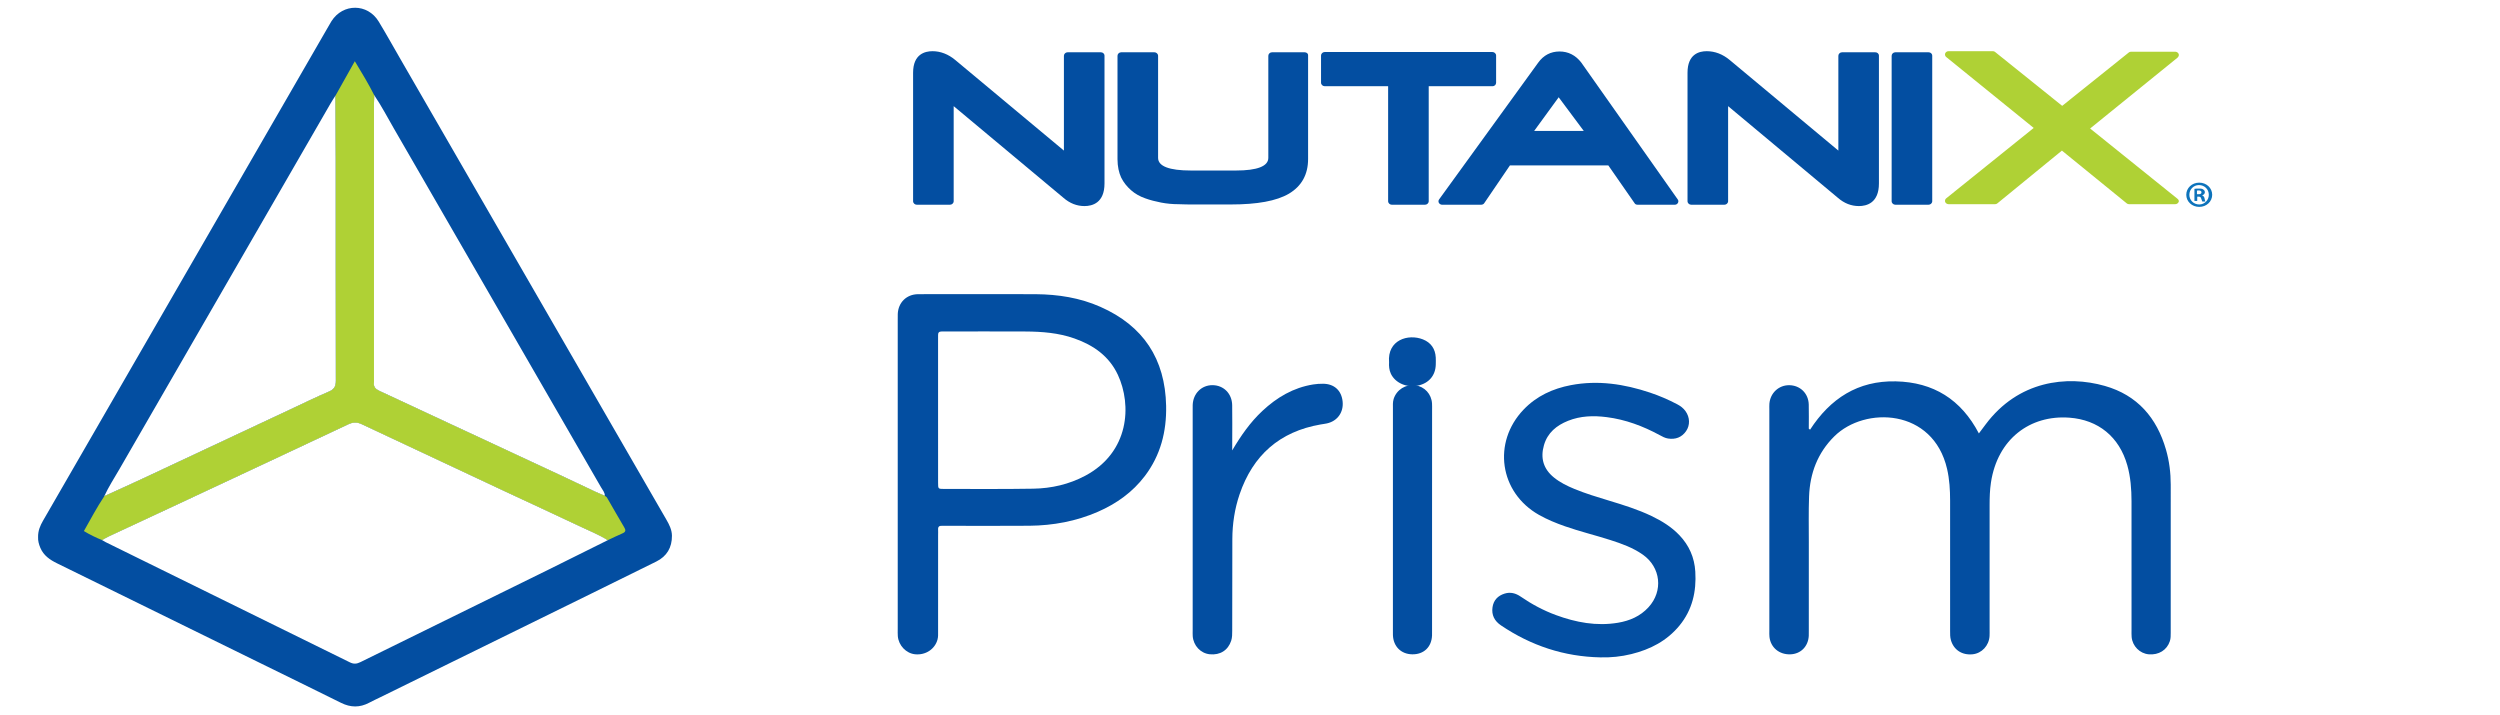
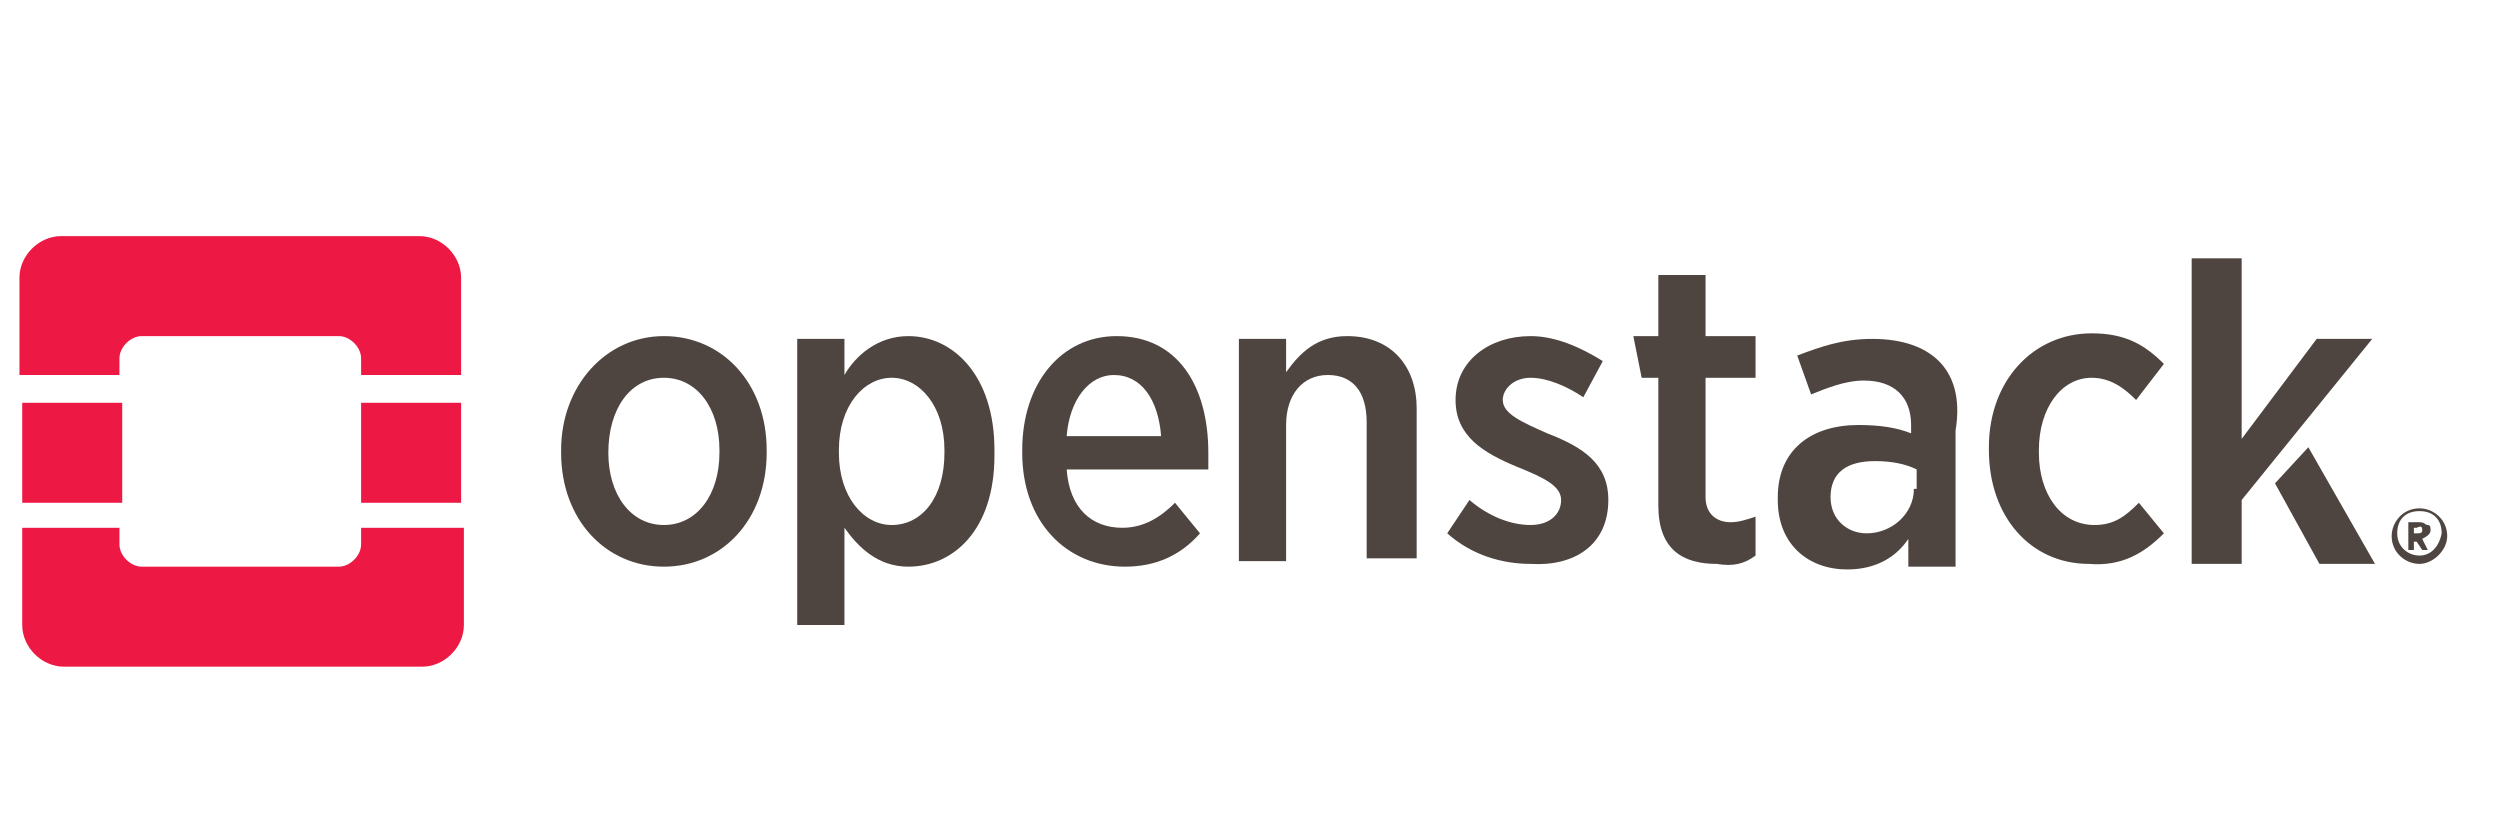
- <svg xmlns="http://www.w3.org/2000/svg" version="1.1" id="Layer_1" x="0px" y="0px" viewBox="0 0 140 40" style="enable-background:new 0 0 140 40;" xml:space="preserve">
+ <svg xmlns="http://www.w3.org/2000/svg" version="1.1" x="0px" y="0px" viewBox="0 0 90 30" style="enable-background:new 0 0 90 30;" xml:space="preserve">
  <style type="text/css">
- 	.st0{fill:#034EA1;}
- 	.st1{fill:#E5E5E5;}
- 	.st2{fill:#AFD135;}
- 	.st3{fill:#0D73BB;}
+ 	.st0{fill:#ED1944;}
+ 	.st1{fill:#4E4540;}
</style>
-   <g>
-     <path class="st0" d="M37.322,29.109c-4.96-8.589-9.919-17.178-14.878-25.767c-0.412-0.713-0.811-1.433-1.238-2.137   c-0.62-1.022-2.002-1.027-2.642-0.021c-0.057,0.089-0.108,0.183-0.161,0.275   c-3.93,6.807-7.861,13.613-11.791,20.421c-1.4,2.426-2.799,4.853-4.202,7.278   c-0.162,0.281-0.286,0.569-0.277,0.927c-0.011,0.191,0.042,0.395,0.126,0.593   c0.182,0.432,0.535,0.672,0.94,0.87c3.731,1.828,7.459,3.662,11.189,5.494c1.572,0.773,3.148,1.54,4.717,2.32   c0.529,0.263,1.042,0.27,1.563-0.006c0.211-0.112,0.429-0.212,0.643-0.317c3.932-1.932,7.864-3.864,11.796-5.795   c1.215-0.598,2.431-1.195,3.644-1.797c0.594-0.294,0.882-0.785,0.878-1.444   C37.626,29.674,37.484,29.389,37.322,29.109z M22.047,7.177c3.876,6.705,7.747,13.412,11.617,20.121   c0.084,0.146,0.21,0.279,0.206,0.465c-0.171-0.072-0.344-0.14-0.512-0.218   c-0.673-0.315-1.342-0.637-2.015-0.951c-3.365-1.57-6.729-3.141-10.097-4.704c-0.222-0.104-0.344-0.23-0.306-0.481   c0.008-0.053,0.001-0.106,0.001-0.159c0-5.148,0-10.296,0.001-15.444c0-0.159,0.01-0.318,0.014-0.477   C21.358,5.922,21.69,6.558,22.047,7.177z M6.695,26.26c3.937-6.824,7.877-13.645,11.817-20.467   c0.086-0.149,0.182-0.292,0.273-0.438c0.006,1.207,0.015,2.415,0.016,3.622c0.002,4.115-0.003,8.228,0.007,12.343   c0.001,0.31-0.086,0.477-0.378,0.603c-0.743,0.32-1.47,0.675-2.203,1.018c-2.727,1.278-5.453,2.558-8.18,3.834   c-0.732,0.343-1.471,0.673-2.207,1.01C6.085,27.254,6.404,26.764,6.695,26.26z M30.723,31.896   c-3.512,1.728-7.027,3.45-10.537,5.182c-0.209,0.103-0.375,0.121-0.591,0.014   c-4.558-2.248-9.119-4.489-13.679-6.732c-0.071-0.035-0.138-0.079-0.206-0.118   c0.128-0.069,0.253-0.146,0.384-0.207c1.49-0.697,2.982-1.389,4.472-2.086c2.98-1.394,5.96-2.787,8.937-4.189   c0.264-0.124,0.488-0.133,0.753-0.008c2.652,1.25,5.308,2.493,7.963,3.735c1.406,0.657,2.816,1.305,4.219,1.969   c0.538,0.255,1.093,0.477,1.601,0.792C32.934,30.798,31.831,31.351,30.723,31.896z" />
-     <path class="st0" d="M101.364,24.062c1.133-1.746,2.678-2.752,4.798-2.706c2.113,0.046,3.662,1.017,4.655,2.916   c0.14-0.187,0.259-0.345,0.377-0.503c1.827-2.446,4.536-2.768,6.681-2.156c1.817,0.518,2.904,1.78,3.42,3.566   c0.185,0.641,0.266,1.299,0.266,1.967c-0.001,2.762-0.001,5.524-0.001,8.286c0,0.159,0.003,0.319-0.048,0.473   c-0.162,0.498-0.624,0.786-1.184,0.736c-0.5-0.045-0.91-0.456-0.956-0.965c-0.012-0.132-0.006-0.265-0.006-0.398   c-0-2.404,0.001-4.807-0.001-7.21c-0.001-0.679-0.051-1.353-0.236-2.01   c-0.449-1.598-1.628-2.549-3.239-2.668c-2.208-0.164-4.028,1.194-4.397,3.632c-0.064,0.422-0.075,0.846-0.075,1.271   c0.001,2.324,0,4.648,0,6.971c0,0.119,0.004,0.239-0.003,0.358c-0.033,0.534-0.436,0.965-0.948,1.018   c-0.592,0.061-1.063-0.249-1.217-0.796c-0.048-0.17-0.044-0.341-0.044-0.514c-0-2.43-0-4.86,0-7.29   c0-0.599-0.034-1.191-0.169-1.779c-0.784-3.396-4.604-3.518-6.314-1.827   c-0.939,0.929-1.367,2.072-1.415,3.365c-0.032,0.862-0.013,1.726-0.014,2.589c-0.001,1.633-0,3.267-0.001,4.9   c0,0.106,0.004,0.213-0.002,0.319c-0.033,0.603-0.458,1.023-1.045,1.036c-0.614,0.014-1.088-0.383-1.156-0.973   c-0.014-0.118-0.007-0.239-0.007-0.358c-0-4.13-0-8.259-0-12.389c0-0.106-0.005-0.213,0.003-0.319   c0.05-0.597,0.525-1.038,1.11-1.033c0.612,0.006,1.078,0.458,1.094,1.082c0.012,0.451,0.002,0.902,0.002,1.353   C101.316,24.024,101.34,24.043,101.364,24.062z" />
-     <path class="st0" d="M65.303,22.73c-0.052-2.634-1.278-4.486-3.683-5.548c-1.146-0.507-2.364-0.697-3.609-0.707   c-1.527-0.011-3.054-0.002-4.581-0.002c-0.677,0-1.354-0.008-2.031,0.002c-0.639,0.01-1.099,0.471-1.124,1.106   c-0.005,0.119-0.002,0.239-0.002,0.359v17.286c0,0.133-0.006,0.266,0.005,0.399   c0.043,0.521,0.465,0.963,0.964,1.014c0.584,0.061,1.108-0.281,1.257-0.817c0.044-0.156,0.034-0.316,0.034-0.475   c0.001-1.792,0.001-3.585,0.001-5.377c0-0.107,0.006-0.213,0-0.319c-0.01-0.158,0.067-0.214,0.214-0.206   c0.093,0.005,0.186,0,0.279,0c1.54,0,3.081,0.011,4.621-0.003c1.327-0.013,2.614-0.25,3.836-0.783   c1.04-0.454,1.94-1.095,2.631-2.006C64.992,25.492,65.332,24.17,65.303,22.73z M60.774,26.641   c-0.909,0.484-1.89,0.708-2.909,0.725c-1.671,0.028-3.344,0.014-5.016,0.014c-0.312,0-0.316-0.007-0.316-0.344   c-0.002-1.354-0.001-2.707-0.001-4.061v-3.941c0-0.093,0.004-0.186,0.001-0.279   c-0.004-0.135,0.065-0.192,0.194-0.191c0.08,0,0.159-0.002,0.238-0.002c1.486,0,2.973-0.006,4.459,0.002   c0.932,0.005,1.857,0.076,2.745,0.39c1.065,0.376,1.943,0.989,2.433,2.04   C63.386,22.678,63.252,25.322,60.774,26.641z" />
-     <path class="st0" d="M89.622,36.813c-2.033-0.041-3.882-0.655-5.565-1.79c-0.364-0.245-0.541-0.58-0.476-1.019   c0.058-0.395,0.302-0.644,0.673-0.761c0.326-0.103,0.623-0.026,0.904,0.167c0.615,0.423,1.27,0.775,1.971,1.033   c1.124,0.413,2.277,0.632,3.477,0.431c0.656-0.11,1.249-0.364,1.709-0.866c0.835-0.909,0.691-2.24-0.317-2.948   c-0.55-0.387-1.175-0.612-1.808-0.815c-0.847-0.272-1.713-0.479-2.553-0.774   c-0.502-0.176-0.993-0.377-1.457-0.639c-2.209-1.249-2.619-4.056-0.857-5.897   c0.725-0.757,1.632-1.173,2.646-1.367c1.516-0.289,2.987-0.064,4.431,0.418c0.529,0.177,1.041,0.398,1.535,0.659   c0.179,0.095,0.336,0.214,0.454,0.38c0.247,0.345,0.264,0.785,0.03,1.12c-0.245,0.35-0.592,0.476-1.009,0.412   c-0.173-0.027-0.324-0.112-0.477-0.195c-0.93-0.503-1.908-0.87-2.963-1.003c-0.734-0.093-1.46-0.073-2.158,0.206   c-0.645,0.258-1.148,0.667-1.35,1.363c-0.21,0.725-0.031,1.336,0.562,1.815c0.344,0.278,0.738,0.471,1.144,0.638   c0.627,0.258,1.275,0.454,1.923,0.65c0.813,0.246,1.625,0.497,2.394,0.865c0.578,0.277,1.118,0.609,1.565,1.079   c0.544,0.572,0.839,1.249,0.887,2.036c0.068,1.113-0.165,2.141-0.886,3.02   c-0.703,0.857-1.634,1.336-2.692,1.597C90.791,36.769,90.212,36.828,89.622,36.813z" />
-     <path class="st0" d="M69.004,25.223c0.487-0.827,1.009-1.574,1.686-2.208c0.812-0.76,1.736-1.308,2.85-1.486   c0.182-0.029,0.37-0.041,0.555-0.039c0.621,0.006,1.025,0.375,1.091,0.986c0.066,0.607-0.287,1.105-0.879,1.235   c-0.116,0.026-0.236,0.039-0.353,0.059c-2.295,0.398-3.793,1.725-4.539,3.916   c-0.275,0.81-0.401,1.65-0.404,2.505c-0.007,1.712-0.005,3.425-0.007,5.137   c-0,0.186,0.001,0.37-0.057,0.551c-0.173,0.534-0.618,0.819-1.201,0.76   c-0.511-0.052-0.915-0.48-0.953-1.014c-0.008-0.106-0.003-0.212-0.003-0.319   c-0-4.128-0-8.257-0-12.385c0-0.08-0.002-0.159,0.001-0.239c0.02-0.644,0.493-1.117,1.11-1.113   c0.622,0.005,1.09,0.469,1.101,1.12c0.012,0.69,0.003,1.381,0.003,2.071   C69.004,24.915,69.004,25.069,69.004,25.223z" />
-     <path class="st0" d="M80.195,29.096c0,2.058,0,4.117,0,6.175c0,0.106,0.003,0.213-0.001,0.319   c-0.027,0.646-0.461,1.059-1.103,1.052c-0.629-0.006-1.067-0.441-1.087-1.079   c-0.003-0.08-0.001-0.159-0.001-0.239c0-4.143-0-8.287,0.001-12.43c0-0.185-0.016-0.372,0.041-0.554   c0.161-0.512,0.673-0.836,1.209-0.764c0.524,0.071,0.911,0.491,0.94,1.025c0.007,0.119,0.003,0.239,0.003,0.358   C80.195,25.006,80.195,27.051,80.195,29.096z" />
-     <path class="st0" d="M77.788,20.287c-0.106-1.247,1.064-1.611,1.897-1.281c0.445,0.177,0.689,0.524,0.717,1.009   c0.008,0.132,0.004,0.265,0.001,0.398c-0.013,0.608-0.38,1.044-0.985,1.177   c-0.636,0.139-1.28-0.139-1.527-0.657C77.79,20.722,77.776,20.499,77.788,20.287z" />
-     <path class="st1" d="M34.038,30.249c-0.508-0.316-1.063-0.537-1.601-0.792c-1.403-0.664-2.813-1.312-4.219-1.969   c-2.655-1.242-5.311-2.485-7.963-3.735c-0.265-0.125-0.489-0.116-0.753,0.008   c-2.977,1.402-5.957,2.795-8.937,4.189c-1.49,0.697-2.982,1.389-4.472,2.086   c-0.132,0.061-0.257,0.138-0.384,0.207c0.033-0.228,0.237-0.273,0.396-0.348   c1.823-0.862,3.649-1.716,5.476-2.568c1.851-0.864,3.702-1.729,5.551-2.595c0.781-0.366,1.568-0.717,2.347-1.088   c0.283-0.135,0.561-0.134,0.843,0.003c1.719,0.832,3.459,1.62,5.188,2.432c2.317,1.089,4.633,2.179,6.959,3.248   c0.434,0.199,0.852,0.433,1.293,0.618C33.896,30,34.029,30.073,34.038,30.249z" />
-     <path class="st1" d="M33.871,27.764c-0.193,0.101-0.363,0.01-0.53-0.069c-2.601-1.237-5.22-2.435-7.825-3.666   c-1.356-0.641-2.712-1.283-4.081-1.896c-0.446-0.199-0.651-0.462-0.65-0.963   c0.01-5.085,0.006-10.171,0.01-15.257c0.001-0.203-0.049-0.433,0.162-0.584   c-0.005,0.159-0.014,0.319-0.014,0.477c-0.001,5.148-0.001,10.296-0.001,15.444c0,0.053,0.007,0.107-0.001,0.159   c-0.038,0.251,0.085,0.377,0.306,0.481c3.368,1.564,6.732,3.134,10.097,4.704c0.673,0.314,1.343,0.636,2.015,0.951   C33.527,27.624,33.7,27.691,33.871,27.764z" />
-     <path class="st1" d="M18.927,21.237c0.001,0.43-0.178,0.688-0.558,0.866c-1.405,0.658-2.813,1.31-4.217,1.971   c-1.896,0.892-3.797,1.772-5.694,2.663c-0.709,0.333-1.411,0.677-2.13,0.985   c-0.153,0.066-0.307,0.178-0.486,0.065c0.736-0.336,1.474-0.667,2.207-1.01c2.727-1.276,5.453-2.557,8.18-3.834   c0.732-0.344,1.46-0.698,2.203-1.018c0.292-0.126,0.379-0.293,0.378-0.603c-0.01-4.115-0.006-8.228-0.007-12.343   c-0.001-1.207-0.01-2.415-0.016-3.622c0.157,0.143,0.136,0.338,0.136,0.52   C18.924,10.996,18.922,16.116,18.927,21.237z" />
-     <path class="st2" d="M34.859,29.868c-0.277,0.119-0.547,0.253-0.821,0.381c-0.508-0.316-1.063-0.537-1.601-0.792   c-1.403-0.664-2.813-1.312-4.219-1.969c-2.655-1.242-5.311-2.485-7.963-3.735c-0.265-0.125-0.489-0.116-0.753,0.008   c-2.977,1.402-5.957,2.795-8.937,4.189c-1.49,0.697-2.982,1.389-4.472,2.086   c-0.132,0.061-0.257,0.138-0.384,0.207c-0.341-0.14-0.673-0.298-1.011-0.504   c0.379-0.664,0.725-1.329,1.144-1.952c0.736-0.336,1.474-0.667,2.207-1.01c2.727-1.276,5.453-2.557,8.18-3.834   c0.732-0.344,1.46-0.698,2.203-1.018c0.292-0.126,0.379-0.293,0.378-0.603c-0.01-4.115-0.006-8.228-0.007-12.343   c-0.001-1.207-0.01-2.415-0.016-3.622c0.349-0.622,0.698-1.244,1.083-1.929c0.399,0.663,0.769,1.268,1.087,1.903   c-0.005,0.159-0.014,0.319-0.014,0.477c-0.001,5.148-0.001,10.296-0.001,15.444c0,0.053,0.007,0.107-0.001,0.159   c-0.038,0.251,0.085,0.377,0.306,0.481c3.368,1.564,6.732,3.134,10.097,4.704c0.673,0.314,1.343,0.636,2.015,0.951   c0.168,0.079,0.341,0.146,0.512,0.218c0.04,0.033,0.093,0.057,0.118,0.098c0.324,0.557,0.641,1.119,0.97,1.673   C35.057,29.698,35.038,29.792,34.859,29.868z" />
+   <g id="Guides">
+ </g>
+   <g id="Image">
+ </g>
+   <g id="Paths">
    <g>
-       <path class="st0" d="M61.647,2.928h-1.863c-0.111,0-0.205,0.09-0.205,0.196V8.433L53.501,3.365    c-0.395-0.332-0.837-0.498-1.279-0.498c-0.41,0-1.089,0.151-1.089,1.207v7.195c0,0.106,0.095,0.196,0.205,0.196    h1.863c0.111,0,0.205-0.09,0.205-0.196V5.944l6.141,5.128c0.363,0.317,0.758,0.468,1.184,0.468    c0.426,0,1.121-0.166,1.121-1.267V3.124C61.852,3.003,61.758,2.928,61.647,2.928z" />
-       <path class="st0" d="M73.062,2.928h-1.831c-0.111,0-0.205,0.09-0.205,0.196v5.716c0,0.468-0.616,0.709-1.816,0.709    h-2.51c-1.232,0-1.847-0.241-1.847-0.709V3.124c0-0.106-0.095-0.196-0.205-0.196h-1.863    c-0.111,0-0.205,0.09-0.205,0.196v5.792c0,0.407,0.079,0.754,0.205,1.026c0.142,0.287,0.332,0.513,0.553,0.709    c0.221,0.196,0.489,0.347,0.789,0.453c0.284,0.106,0.6,0.181,0.9,0.241c0.316,0.06,0.631,0.09,0.963,0.09    c0.316,0.015,0.616,0.015,0.9,0.015h2.037c1.484,0,2.558-0.196,3.252-0.603    c0.71-0.422,1.074-1.071,1.074-1.946V3.124C73.267,3.003,73.172,2.928,73.062,2.928z" />
-       <path class="st0" d="M83.782,4.632V3.109c0-0.106-0.095-0.196-0.205-0.196h-9.394c-0.111,0-0.205,0.09-0.205,0.196    V4.632c0,0.106,0.095,0.196,0.205,0.196h3.552v6.441c0,0.106,0.095,0.196,0.205,0.196h1.863    c0.111,0,0.205-0.09,0.205-0.196V4.828h3.568C83.703,4.828,83.782,4.738,83.782,4.632z" />
-       <path class="st0" d="M88.55,3.501c-0.316-0.407-0.726-0.618-1.216-0.618s-0.9,0.211-1.2,0.633l-5.542,7.647    c-0.047,0.06-0.047,0.136-0.016,0.196c0.032,0.06,0.111,0.106,0.174,0.106h2.195    c0.063,0,0.142-0.03,0.174-0.09l1.437-2.112h5.51l1.468,2.112c0.032,0.06,0.095,0.09,0.174,0.09h2.084    c0.079,0,0.142-0.045,0.174-0.106s0.032-0.136-0.016-0.196L88.55,3.501z M85.913,7.332l1.373-1.885l1.405,1.885    H85.913z" />
-       <path class="st0" d="M105.016,2.928h-1.863c-0.111,0-0.205,0.09-0.205,0.196V8.433L96.87,3.365    c-0.395-0.332-0.837-0.498-1.295-0.498c-0.41,0-1.074,0.151-1.074,1.207v7.195c0,0.106,0.095,0.196,0.205,0.196    h1.863c0.111,0,0.205-0.09,0.205-0.196V5.944l6.141,5.128c0.363,0.317,0.758,0.468,1.184,0.468    c0.426,0,1.121-0.166,1.121-1.267V3.124C105.222,3.003,105.127,2.928,105.016,2.928z" />
-       <path class="st0" d="M108,2.928h-1.863c-0.111,0-0.205,0.09-0.205,0.196v8.145c0,0.106,0.095,0.196,0.205,0.196    h1.863c0.111,0,0.205-0.09,0.205-0.196V3.124C108.206,3.003,108.111,2.928,108,2.928z" />
-       <path class="st2" d="M121.941,11.133l-4.894-3.937l4.894-3.967c0.063-0.06,0.095-0.136,0.063-0.211    c-0.032-0.075-0.111-0.121-0.19-0.121h-2.479c-0.047,0-0.095,0.015-0.126,0.045l-3.726,2.986l-3.757-3.017    c-0.032-0.03-0.079-0.045-0.126-0.045h-2.479c-0.079,0-0.158,0.045-0.19,0.121s0,0.166,0.063,0.211    l4.894,3.967l-4.894,3.937c-0.063,0.045-0.095,0.136-0.063,0.211s0.111,0.121,0.19,0.121h2.605    c0.047,0,0.095-0.015,0.126-0.045l3.615-2.956l3.631,2.956c0.032,0.03,0.079,0.045,0.126,0.045h2.589    c0.079,0,0.158-0.045,0.19-0.121C122.036,11.269,122.004,11.178,121.941,11.133z" />
      <g>
-         <path class="st3" d="M123.883,10.907c0,0.377-0.316,0.679-0.726,0.679s-0.726-0.302-0.726-0.679     c0-0.377,0.316-0.679,0.726-0.679S123.883,10.53,123.883,10.907z M122.604,10.907c0,0.302,0.237,0.543,0.553,0.543     c0.3,0,0.537-0.241,0.537-0.543s-0.237-0.543-0.553-0.543C122.841,10.364,122.604,10.605,122.604,10.907z      M123.046,11.254h-0.158v-0.679c0.063-0.015,0.158-0.015,0.268-0.015c0.126,0,0.19,0.015,0.237,0.06     c0.047,0.03,0.079,0.075,0.079,0.151c0,0.075-0.063,0.136-0.142,0.166v0.015     c0.063,0.015,0.111,0.075,0.126,0.166c0.016,0.106,0.032,0.136,0.047,0.166h-0.174     c-0.016-0.03-0.032-0.075-0.063-0.166c-0.016-0.075-0.063-0.106-0.142-0.106h-0.079V11.254z M123.046,10.876     h0.079c0.095,0,0.158-0.03,0.158-0.106c0-0.06-0.047-0.106-0.158-0.106c-0.047,0-0.079,0-0.095,0.015v0.196     H123.046z" />
+         <path class="st0" d="M15.1,8.5H2.2c-0.8,0-1.5,0.7-1.5,1.5v3.5h3.6v-0.6c0-0.4,0.4-0.8,0.8-0.8h7.1c0.4,0,0.8,0.4,0.8,0.8v0.6     h3.6V10C16.6,9.2,15.9,8.5,15.1,8.5z" />
+         <path class="st0" d="M13,19.6c0,0.4-0.4,0.8-0.8,0.8H5.1c-0.4,0-0.8-0.4-0.8-0.8v-0.6H0.8v3.5c0,0.8,0.7,1.5,1.5,1.5h12.9     c0.8,0,1.5-0.7,1.5-1.5v-3.5H13V19.6z" />
+         <rect x="0.8" y="14.5" class="st0" width="3.6" height="3.6" />
+         <rect x="13" y="14.5" class="st0" width="3.6" height="3.6" />
      </g>
+     </g>
+     <path class="st1" d="M88.1,19.3c0-0.6-0.5-1-1-1c-0.6,0-1,0.5-1,1c0,0.6,0.5,1,1,1C87.6,20.3,88.1,19.8,88.1,19.3z M87.1,20   c-0.4,0-0.8-0.3-0.8-0.8s0.3-0.8,0.8-0.8s0.8,0.3,0.8,0.8C87.8,19.7,87.5,20,87.1,20z" />
+     <path class="st1" d="M87.5,19.1L87.5,19.1c0-0.1,0-0.2-0.1-0.2s-0.1-0.1-0.3-0.1h-0.4v1h0.2v-0.3h0.1l0.2,0.3h0.2l-0.2-0.4   C87.4,19.3,87.5,19.2,87.5,19.1z M87.2,19.1c0,0.1-0.1,0.1-0.2,0.1h-0.1V19h0.1C87.2,18.9,87.2,19,87.2,19.1L87.2,19.1z" />
+     <path class="st1" d="M27.6,16.3v-0.1c0-2.4-1.6-4.1-3.7-4.1c-2.1,0-3.7,1.8-3.7,4.1v0.1c0,2.4,1.6,4.1,3.7,4.1   C26,20.4,27.6,18.7,27.6,16.3z M21.9,16.3L21.9,16.3c0-1.6,0.8-2.7,2-2.7c1.2,0,2,1.1,2,2.6v0.1c0,1.5-0.8,2.6-2,2.6   C22.7,18.9,21.9,17.8,21.9,16.3z" />
+     <path class="st1" d="M35.8,16.4v-0.2c0-2.7-1.5-4.1-3.1-4.1c-1.1,0-1.9,0.7-2.3,1.4v-1.3h-1.7v10.3h1.7v-3.5   c0.5,0.7,1.2,1.4,2.3,1.4C34.3,20.4,35.8,19.1,35.8,16.4z M30.2,16.3v-0.1c0-1.6,0.9-2.6,1.9-2.6s1.9,1,1.9,2.6v0.1   c0,1.6-0.8,2.6-1.9,2.6C31.1,18.9,30.2,17.9,30.2,16.3z" />
+     <path class="st1" d="M43.2,19.2l-0.9-1.1c-0.5,0.5-1.1,0.9-1.9,0.9c-1.1,0-1.9-0.7-2-2.1h5.1c0-0.2,0-0.5,0-0.6   c0-2.4-1.1-4.2-3.3-4.2c-2,0-3.4,1.7-3.4,4.1v0.1c0,2.5,1.6,4.1,3.7,4.1C41.6,20.4,42.5,20,43.2,19.2z M40.1,13.5   c1,0,1.6,0.9,1.7,2.2h-3.4C38.5,14.4,39.2,13.5,40.1,13.5z" />
+     <path class="st1" d="M48.5,12.1c-1.1,0-1.7,0.6-2.2,1.3v-1.2h-1.7v8h1.7v-4.9c0-1.1,0.6-1.8,1.5-1.8c0.9,0,1.4,0.6,1.4,1.7v4.9H51   v-5.4C51,13.2,50.1,12.1,48.5,12.1z" />
+     <path class="st1" d="M57.9,18L57.9,18c0-1.3-0.9-1.9-2.2-2.4c-0.9-0.4-1.6-0.7-1.6-1.2v0c0-0.4,0.4-0.8,1-0.8s1.3,0.3,1.9,0.7   l0.7-1.3c-0.8-0.5-1.7-0.9-2.6-0.9c-1.5,0-2.7,0.9-2.7,2.3v0c0,1.3,1,1.9,2.2,2.4c1,0.4,1.6,0.7,1.6,1.2v0c0,0.5-0.4,0.9-1.1,0.9   c-0.7,0-1.5-0.3-2.2-0.9l-0.8,1.2c0.9,0.8,2,1.1,3,1.1C56.7,20.4,57.9,19.6,57.9,18z" />
+     <path class="st1" d="M63.2,20v-1.4c-0.3,0.1-0.6,0.2-0.9,0.2c-0.5,0-0.9-0.3-0.9-0.9v-4.3h1.8v-1.5h-1.8v-2.2h-1.7v2.2h-0.9   l0.3,1.5h0.6v4.6c0,1.6,0.9,2.1,2.1,2.1C62.4,20.4,62.8,20.3,63.2,20z" />
+     <path class="st1" d="M69.8,13c-0.5-0.5-1.3-0.8-2.4-0.8c-1.1,0-1.9,0.3-2.7,0.6l0.5,1.4c0.5-0.2,1.2-0.5,1.9-0.5   c1.1,0,1.7,0.6,1.7,1.6v0.3c-0.5-0.2-1.1-0.3-1.9-0.3c-1.7,0-2.9,0.9-2.9,2.6v0.1c0,1.6,1.1,2.5,2.5,2.5c1.1,0,1.8-0.5,2.2-1.1v1   h1.7v-4.9C70.6,14.3,70.3,13.5,69.8,13z M68.9,17.6c0,0.9-0.8,1.6-1.7,1.6c-0.7,0-1.3-0.5-1.3-1.3v0c0-0.9,0.6-1.3,1.6-1.3   c0.6,0,1.1,0.1,1.5,0.3V17.6z" />
+     <path class="st1" d="M77.9,19.2l-0.9-1.1c-0.5,0.5-0.9,0.8-1.6,0.8c-1.2,0-2-1.1-2-2.6v-0.1c0-1.5,0.8-2.6,1.9-2.6   c0.7,0,1.2,0.4,1.6,0.8l1-1.3c-0.7-0.7-1.4-1.1-2.6-1.1c-2.1,0-3.7,1.7-3.7,4.1v0.1c0,2.4,1.5,4.1,3.6,4.1   C76.4,20.4,77.2,19.9,77.9,19.2z" />
+     <g>
+       <polygon class="st1" points="83.1,16.1 81.9,17.4 83.5,20.3 85.5,20.3   " />
+       <polygon class="st1" points="83.4,12.2 80.7,15.8 80.7,9.3 78.9,9.3 78.9,20.3 80.7,20.3 80.7,18 85.4,12.2   " />
    </g>
  </g>
</svg>
